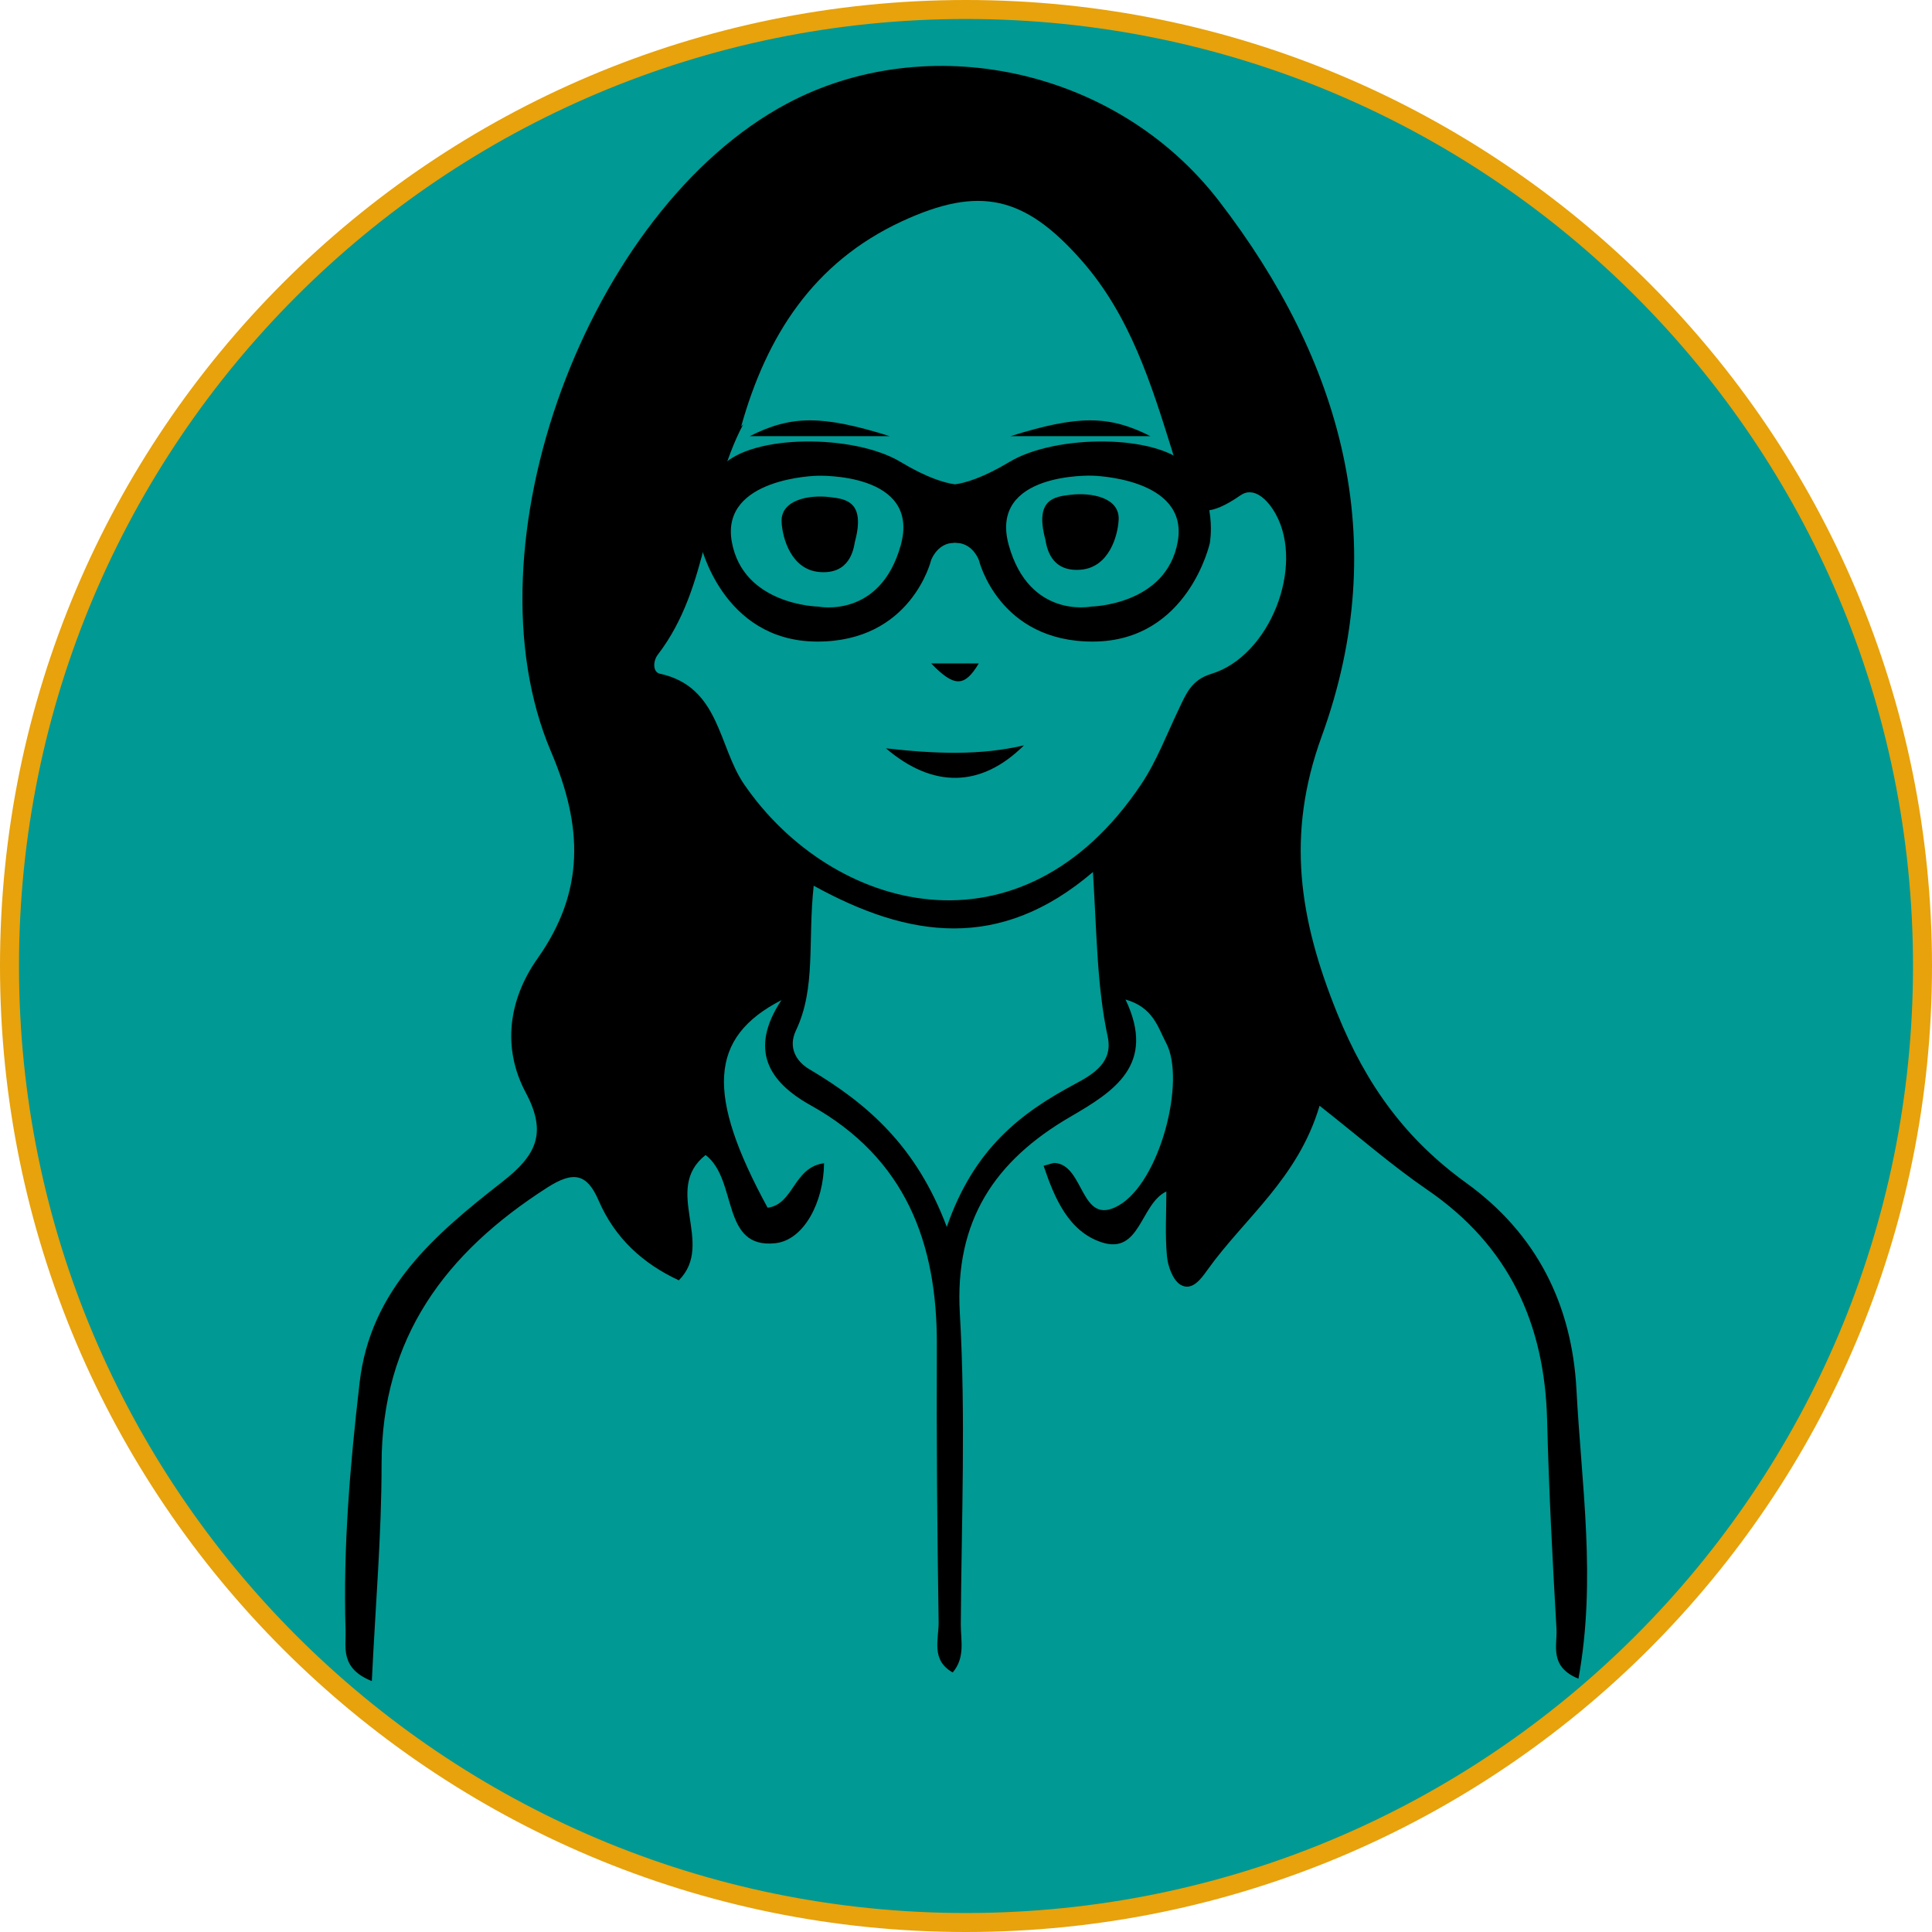
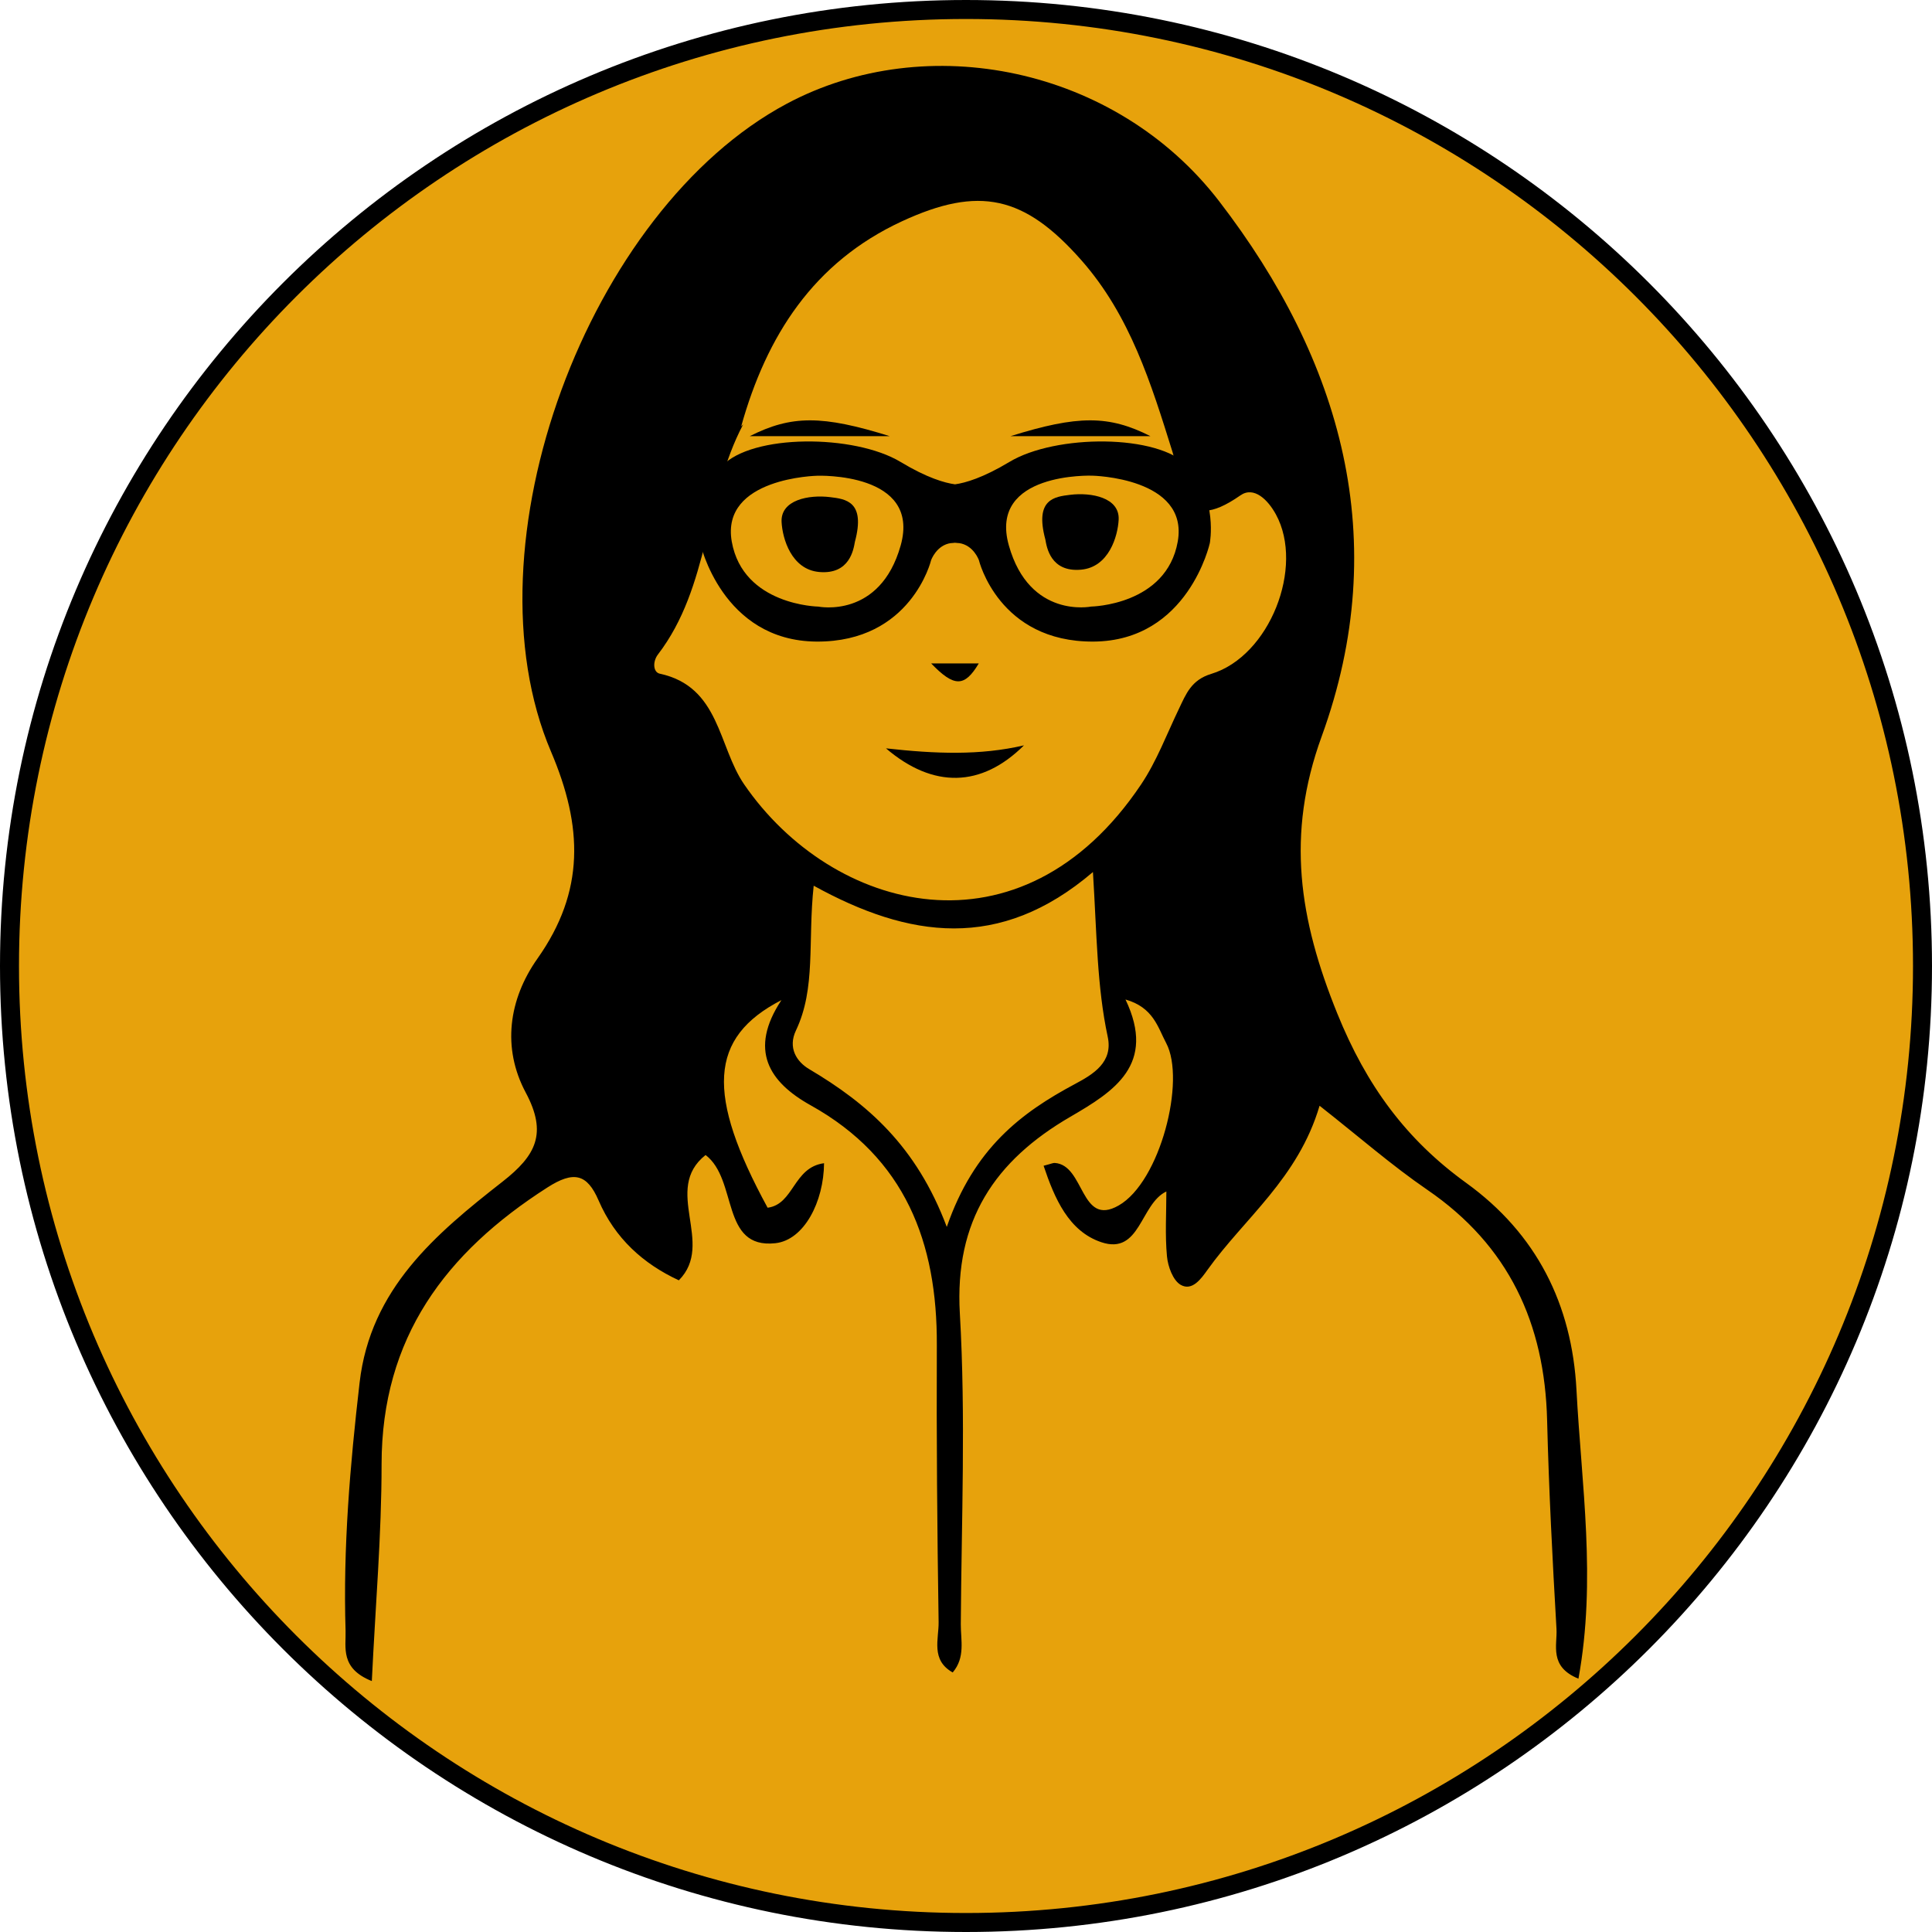
<svg xmlns="http://www.w3.org/2000/svg" id="Layer_1" data-name="Layer 1" viewBox="0 0 508.64 508.64">
  <defs>
    <style>
      .cls-1 {
-         fill: #009993;
-         stroke: #e7a20c;
+         fill: #e7a20c;
+         stroke: #000;
        stroke-miterlimit: 10;
        stroke-width: 5px;
      }
    </style>
  </defs>
  <circle class="cls-1" cx="254.32" cy="254.32" r="251.82" />
  <path id="Eye1" d="m275.21,142.04c.36,1.98,1.35,8.65,9.39,7.94,7.37-.65,9.69-8.87,9.91-13.15.3-5.84-7.18-7.25-12.77-6.56-4.03.5-9.41,1.06-6.53,11.76Z" />
  <path id="Shilouette" d="m347.4,291.13c-5.66,19.13-19.79,29.59-29.52,43.21-1.63,2.28-4.02,5.68-7.06,3.91-2.02-1.18-3.34-4.82-3.59-7.49-.53-5.62-.16-11.34-.16-17.08-6.89,3.27-6.84,16.8-17.12,13.36-8.6-2.88-12.31-11.51-15.2-20.13,2.03-.52,2.49-.77,2.93-.74,7.94.51,6.69,16.99,16.83,11.2,10.92-6.22,17.75-32.96,12.5-42.78-2.17-4.06-3.33-9.36-10.7-11.45,8.19,17.14-3.02,24.19-14.49,30.86-19.94,11.58-30.54,27.37-29.12,51.81,1.58,27.18.42,54.53.25,81.8-.02,4.17,1.24,8.74-2.13,12.7-5.83-3.27-3.64-8.8-3.71-13.27-.37-24.3-.58-48.6-.47-72.9.13-27.04-8.3-49.27-33.22-63.15-10.94-6.09-16.39-14.54-7.69-27.69-19.16,9.87-19.85,24.87-3.64,54.66,6.95-.9,6.74-10.65,14.86-11.72-.08,10.16-5.25,20.24-12.82,21.06-14.46,1.57-9.81-16.69-18.37-23.22-11.49,9.09,2.62,23.26-7.04,32.99-9.37-4.34-16.82-11.04-21.13-21.03-3.03-7.02-6.55-7.85-13.48-3.41-26.8,17.15-43.64,39.57-43.65,72.85,0,18.62-1.62,37.24-2.57,57.1-8.4-3.36-6.77-8.92-6.91-13.27-.68-21.86,1.18-43.57,3.69-65.28,2.85-24.76,20.03-39.16,37.65-52.95,8.78-6.87,11.84-12.68,6.09-23.44-6.27-11.73-4.52-24.51,3.1-35.29,12.51-17.7,11.96-34.75,3.56-54.46-23.14-54.28,9.72-142.65,62.08-170.59,36.8-19.65,86.57-9.72,113.81,25.67,32.24,41.9,45.8,89.25,26.99,140.93-9.41,25.85-5.94,48.11,4.13,72.95,7.67,18.93,18.07,33.12,33.95,44.59,18.52,13.38,27.82,31.97,29.01,54.48,1.31,24.96,5.28,49.99.52,76.03-7.79-3.17-5.54-8.82-5.78-13.07-1.06-18.31-2.01-36.64-2.47-54.97-.63-25.47-10.07-45.97-31.54-60.67-9.33-6.39-17.9-13.9-28.34-22.11ZM195.64,111.76c-10.13,19.2-8.72,42.67-22.42,60.54-1.43,1.87-1.29,4.68.48,5.06,15.83,3.4,15.34,19.13,22.22,29.15,23.1,33.63,72.87,47.2,104.51-.01,4.09-6.1,6.73-13.19,9.94-19.87,1.9-3.97,3.27-7.63,8.53-9.22,15.37-4.66,24.55-28.14,17.02-41.96-2.09-3.85-5.78-7.52-9.35-5.04-15.84,11.07-15.34-3.27-17.87-11.38-5.63-18.01-11.15-35.93-23.98-50.49-15-17.02-26.92-19.69-47.26-10.28-23.3,10.78-35.66,30.17-42.33,54l.5-.51Zm18.58,121.43c-1.59,14.77.64,26.93-4.67,38.1-2.17,4.56.16,8.22,3.5,10.19,15.24,9.03,28.2,20.19,36.21,41.53,7.18-20.72,19.57-30.05,33.8-37.65,4.73-2.53,10.02-5.67,8.57-12.41-2.84-13.25-2.86-26.85-3.89-43.37-24.6,21.01-48.52,17.38-73.52,3.6Z" />
  <path id="Eye2" d="m225.07,142.65c-.36,1.98-1.35,8.65-9.39,7.94-7.37-.65-9.69-8.87-9.91-13.15-.3-5.84,7.18-7.25,12.77-6.56,4.03.5,9.41,1.06,6.53,11.76Z" />
  <path id="Eyebrow1" d="m266.03,114.83c17.79-5.56,25.88-5.54,36.85,0h-36.85Z" />
  <path id="Eyebrow2" d="m234.24,114.83c-17.79-5.56-25.88-5.54-36.85,0,12.19,0,23.05,0,36.85,0Z" />
  <path id="Mouth" d="m269.58,196.23c-11.2,11.13-23.9,11.41-36.33.79,13.08,1.45,24.74,1.91,36.33-.79Z" />
  <path id="Nose" d="m245.15,174.66c6.05,6.29,8.8,6.27,12.53,0h-12.53Z" />
  <g id="Glasses">
    <path d="m312.82,122.75c-7.85-8.54-34.89-8.47-47.08-1.13-6.99,4.2-11.63,5.52-14.31,5.89-2.7-.37-7.34-1.68-14.33-5.89-12.16-7.34-39.21-7.41-47.08,1.13-7.87,8.56-5.68,20.24-5.68,20.24,0,0,5.68,25.76,30.65,25.92,24.95.14,30.14-21.42,30.14-21.42,0,0,1.41-4.02,5.28-4.52v.02c.32-.05.65-.07.95-.09h.12c.3.02.62.05.95.09v-.02c3.9.51,5.29,4.52,5.29,4.52,0,0,5.19,21.56,30.16,21.42,24.95-.16,30.63-25.92,30.63-25.92,0,0,2.19-11.68-5.68-20.24Zm-75.7,20.86c-5.45,19.39-21.67,16.09-21.67,16.09,0,0-19.82-.3-22.8-17.12-2.95-16.85,22.52-17.33,22.52-17.33,0,0,27.39-1.02,21.95,18.37Zm72.95-1.04c-2.98,16.82-22.8,17.12-22.8,17.12,0,0-16.22,3.3-21.67-16.09-5.45-19.39,21.95-18.37,21.95-18.37,0,0,25.48.48,22.52,17.33Z" />
  </g>
</svg>
